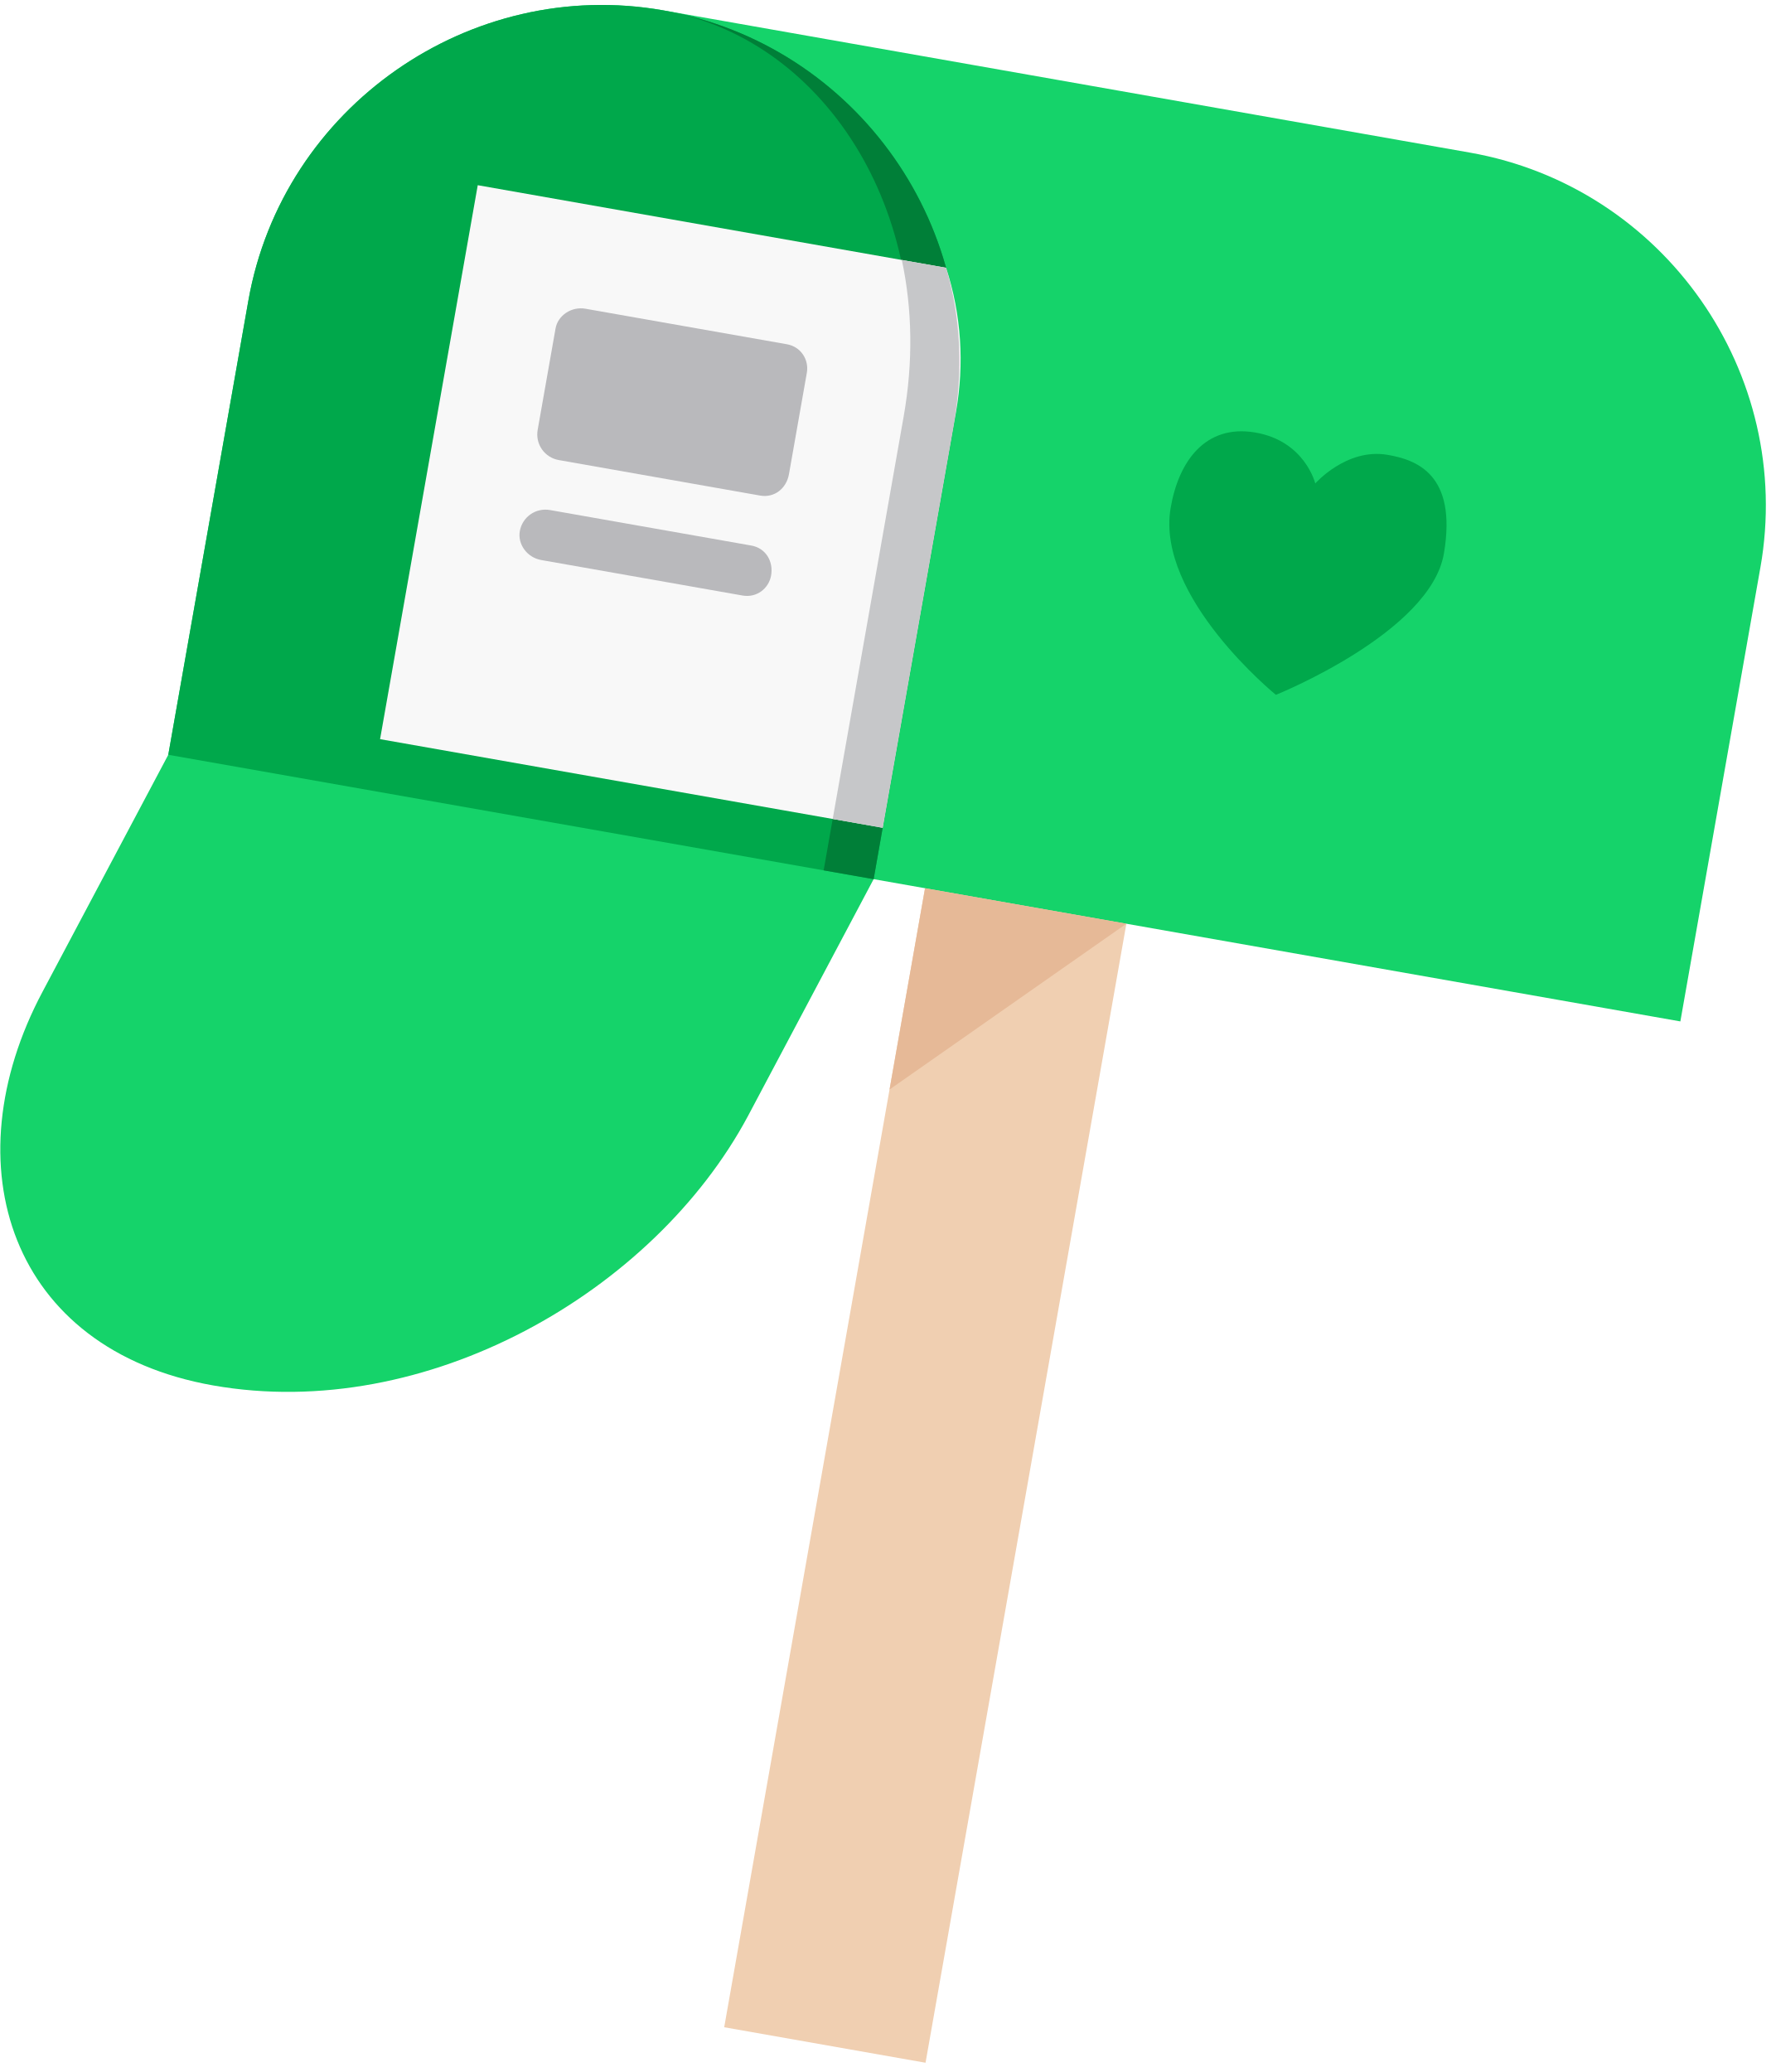
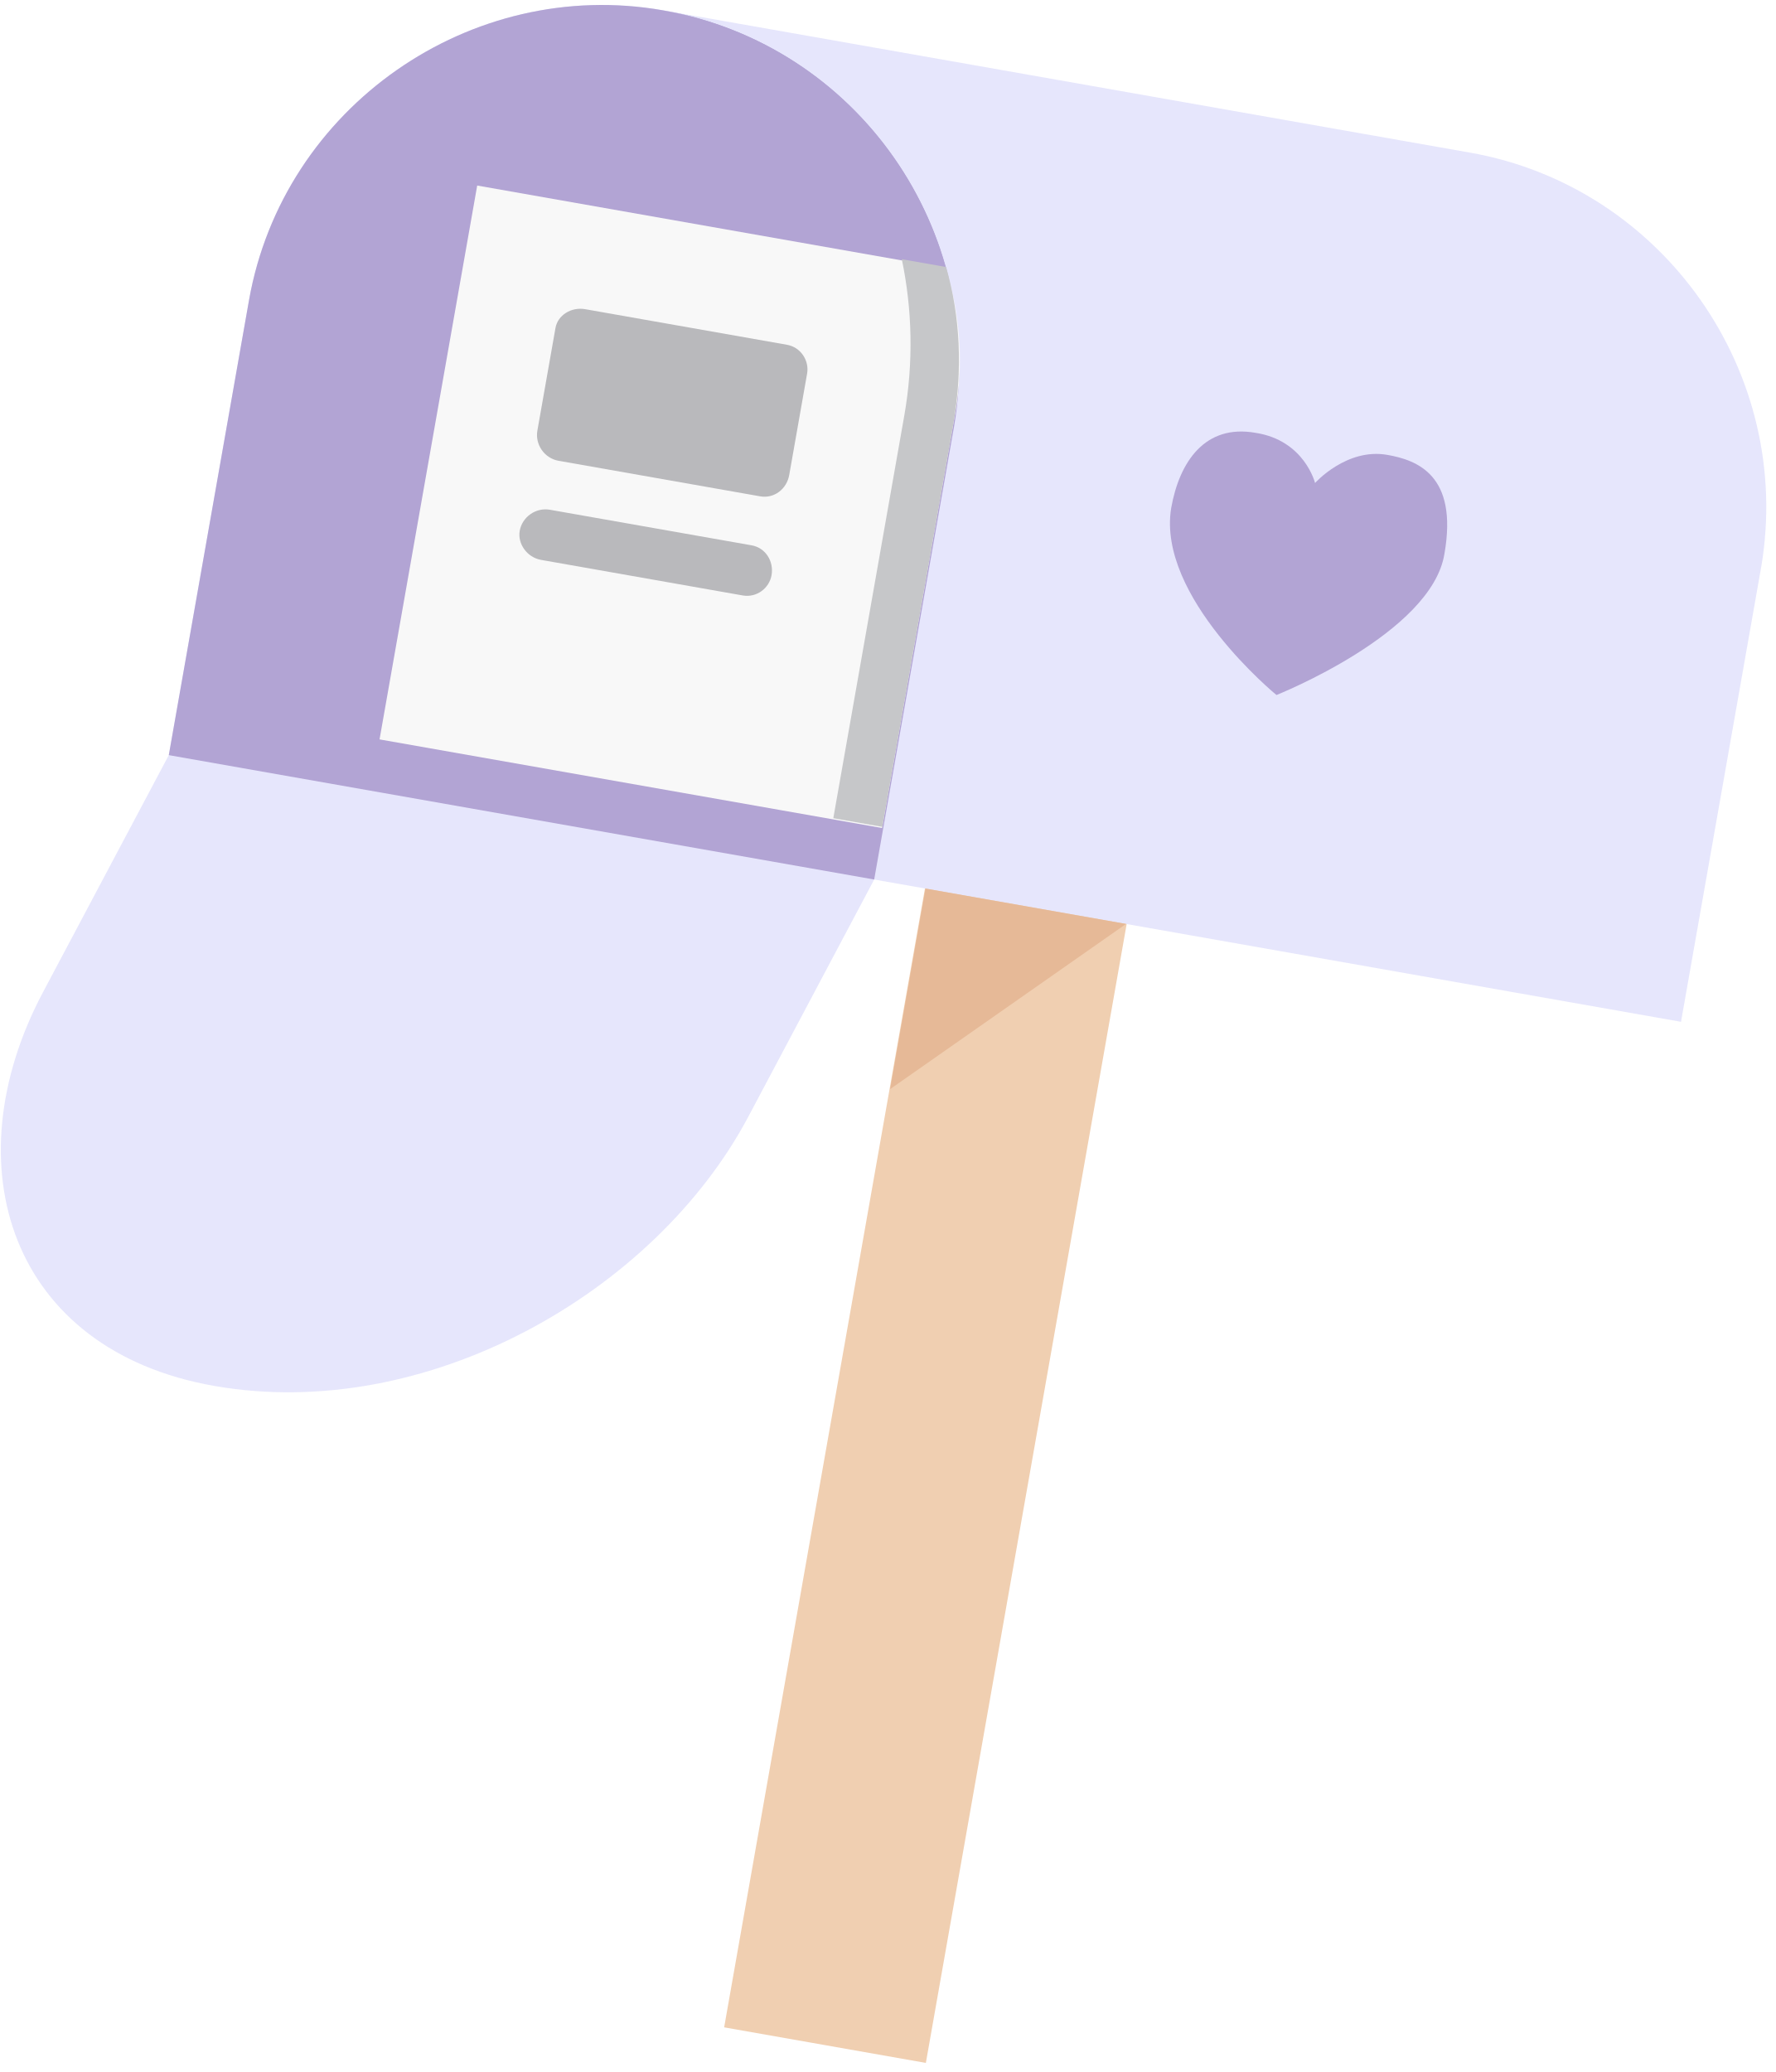
- <svg xmlns="http://www.w3.org/2000/svg" width="150px" height="175px" viewBox="0 0 150 175" version="1.1">
-   <g id="Page-1" stroke="none" stroke-width="1" fill="none" fill-rule="evenodd">
+ <svg xmlns="http://www.w3.org/2000/svg" version="1.1" id="Calque_1" x="0px" y="0px" viewBox="0 0 150 175" style="enable-background:new 0 0 150 175;" xml:space="preserve">
+   <style type="text/css">
+ 	.st0{fill:#F0CFB1;}
+ 	.st1{fill:#E6E6FC;}
+ 	.st2{fill:#B2A4D4;}
+ 	.st3{fill:#F8F8F8;}
+ 	.st4{fill:#B9B9BC;}
+ 	.st5{fill:#C6C7C9;}
+ 	.st6{fill:#E6B997;}
+ 	.st7{fill:none;}
+ </style>
+   <g id="Page-1">
    <g id="Desktop-Copy-7" transform="translate(-1007, -168)">
      <g id="Group-2" transform="translate(1078.5, 256.5) rotate(-10) translate(-1078.5, -256.5) translate(984, 154)">
        <g id="iconfinder_mailbox_285983" transform="translate(94.75634, 102.4805) rotate(20) translate(-94.75634, -102.4805) translate(25.25634, 18.98047)">
-           <rect id="Rectangle" fill="#F0CFB1" x="73.457" y="31.863" width="17.268" height="135" />
-           <path d="M8.552,69.178 L1.569,90.729 C-3.574,106.527 4.143,120.975 21.532,120.975 C39.779,120.975 56.803,106.772 62.068,90.729 L69.048,69.178 L77.744,69.178 L138.24,69.178 L138.24,30.243 C138.24,13.592 124.646,0 107.99,0 L38.8,0 C22.268,0 8.552,13.592 8.552,30.243 L8.552,69.178 Z" id="Shape" fill="#15D36A" />
-           <path d="M8.552,69.178 L69.048,69.178 L69.048,30.243 C69.048,13.592 55.454,-2.55795385e-13 38.8,-2.55795385e-13 C22.268,-2.55795385e-13 8.552,13.592 8.552,30.243 L8.552,69.178 Z" id="Path" fill="#00A84B" />
-           <path d="M64.761,30.243 L64.761,69.178 L69.048,69.178 L69.048,30.243 C69.048,13.592 55.454,-3.58113539e-13 38.8,-3.58113539e-13 C53.128,-3.58113539e-13 64.761,13.592 64.761,30.243 L64.761,30.243 Z" id="Path" fill="#007F38" />
-           <path d="M69.048,64.772 L69.048,29.142 C69.048,24.979 68.069,20.938 66.11,17.263 L25.94,17.263 L25.94,64.772 L60.475,64.772 L69.048,64.772 Z" id="Path" fill="#F8F8F8" />
-           <path d="M36.718,25.958 L53.984,25.958 C55.21,25.958 56.066,26.938 56.066,28.039 L56.066,36.733 C56.066,37.956 55.21,38.937 53.984,38.937 L36.718,38.937 C35.492,38.937 34.513,37.957 34.513,36.733 L34.513,28.039 C34.513,26.938 35.492,25.958 36.718,25.958 L36.718,25.958 Z M36.718,43.223 L53.984,43.223 C55.21,43.223 56.066,44.201 56.066,45.427 C56.066,46.528 55.21,47.509 53.984,47.509 L36.718,47.509 C35.492,47.509 34.513,46.528 34.513,45.427 C34.513,44.201 35.492,43.223 36.718,43.223 L36.718,43.223 Z" id="Shape" fill="#B9B9BC" />
-           <path d="M64.761,30.243 L64.761,64.772 L69.048,64.772 L69.048,30.243 C69.048,25.591 68.069,21.182 66.109,17.264 L62.312,17.264 C63.905,21.182 64.761,25.59 64.761,30.243 L64.761,30.243 Z" id="Path" fill="#C6C7C9" />
-           <polygon id="Path" fill="#E6B997" points="73.457 69.178 90.725 69.178 73.457 86.443" />
+           <rect id="Rectangle" x="14.6" y="90.7" transform="matrix(2.482090e-06 1 -1 2.482090e-06 181.4538 17.2718)" class="st0" width="135" height="17.3" />
+           <path id="Shape" class="st1" d="M8.6,69.2l-7,21.6c-5.1,15.8,2.6,30.2,20,30.2c18.2,0,35.3-14.2,40.5-30.2l7-21.6h8.7h60.5V30.2      C138.2,13.6,124.6,0,108,0L38.8,0C22.3,0,8.6,13.6,8.6,30.2L8.6,69.2z" />
+           <path id="Path" class="st2" d="M8.6,69.2l60.5,0l0-38.9C69,13.6,55.5,0,38.8,0C22.3,0,8.6,13.6,8.6,30.2L8.6,69.2z" />
+           <path id="Path_1_" class="st2" d="M64.8,30.2v38.9H69l0-38.9C69,13.6,55.5,0,38.8,0C53.1,0,64.8,13.6,64.8,30.2L64.8,30.2z" />
+           <path id="Path_2_" class="st3" d="M69,64.8l0-35.6c0-4.2-1-8.2-2.9-11.9l-40.2,0l0,47.5h34.5H69z" />
+           <path id="Shape_1_" class="st4" d="M36.7,26H54c1.2,0,2.1,1,2.1,2.1v8.7c0,1.2-0.9,2.2-2.1,2.2H36.7c-1.2,0-2.2-1-2.2-2.2V28      C34.5,26.9,35.5,26,36.7,26L36.7,26z M36.7,43.2l17.3,0c1.2,0,2.1,1,2.1,2.2c0,1.1-0.9,2.1-2.1,2.1H36.7c-1.2,0-2.2-1-2.2-2.1      C34.5,44.2,35.5,43.2,36.7,43.2L36.7,43.2z" />
+           <path id="Path_3_" class="st5" d="M64.8,30.2v34.5H69l0-34.5c0-4.7-1-9.1-2.9-13h-3.8C63.9,21.2,64.8,25.6,64.8,30.2L64.8,30.2z      " />
+           <polygon id="Path_4_" class="st6" points="73.5,69.2 90.7,69.2 73.5,86.4     " />
        </g>
        <g id="Group_3" transform="translate(135.1392, 56.89605) rotate(20) translate(-135.1392, -56.89605) translate(113.6392, 34.89605)">
-           <polygon id="Clip_2-2" points="0 0.513 42.692 0.513 42.692 39.475 0 39.475" />
-           <g id="Group_3-2-Clipped" transform="translate(17.1, 20.7)" fill="#00A84B" fill-rule="nonzero">
+           <polygon id="Clip_2-2" class="st7" points="0,0.5 42.7,0.5 42.7,39.5 0,39.5     " />
+           <g id="Group_3-2-Clipped" transform="translate(17.1, 20.7)">
            <g id="Group_3-2" transform="translate(0, -0)">
-               <path d="M6.769,0.877 C2.496,0.908 0.826,4.422 0.854,8.404 C0.909,16.024 12.349,22.394 12.349,22.394 C12.349,22.394 24.301,14.96 24.253,8.164 C24.205,1.368 20.571,0.776 18.095,0.794 C14.602,0.82 12.524,4.234 12.524,4.234 C12.524,4.234 11.042,0.846 6.769,0.877 Z" id="Fill_1" />
+               <path id="Fill_1" class="st2" d="M6.8,0.9c-4.3,0-5.9,3.5-5.9,7.5c0.1,7.6,11.5,14,11.5,14s12-7.4,11.9-14.2        c0-6.8-3.7-7.4-6.2-7.4c-3.5,0-5.6,3.4-5.6,3.4C12.5,4.2,11,0.8,6.8,0.9z" />
            </g>
          </g>
        </g>
      </g>
    </g>
  </g>
</svg>
